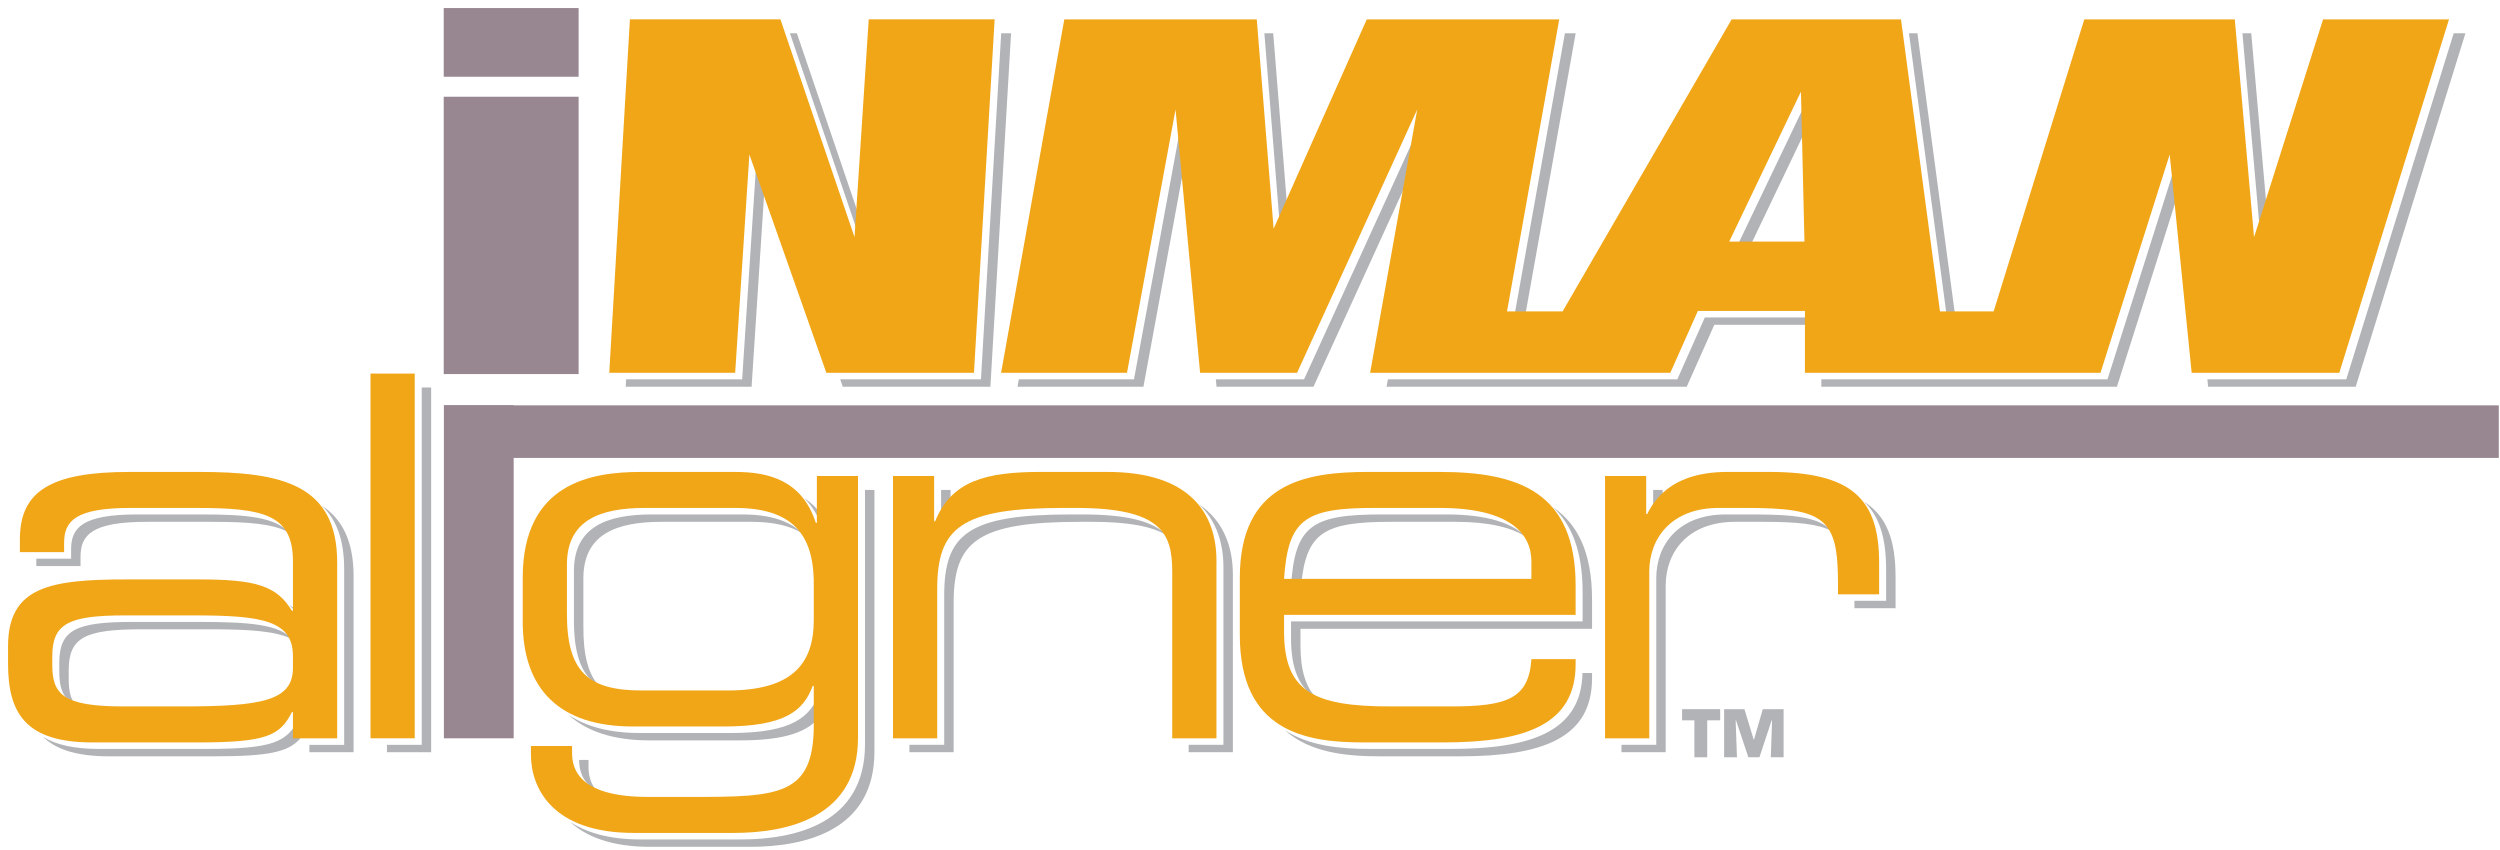
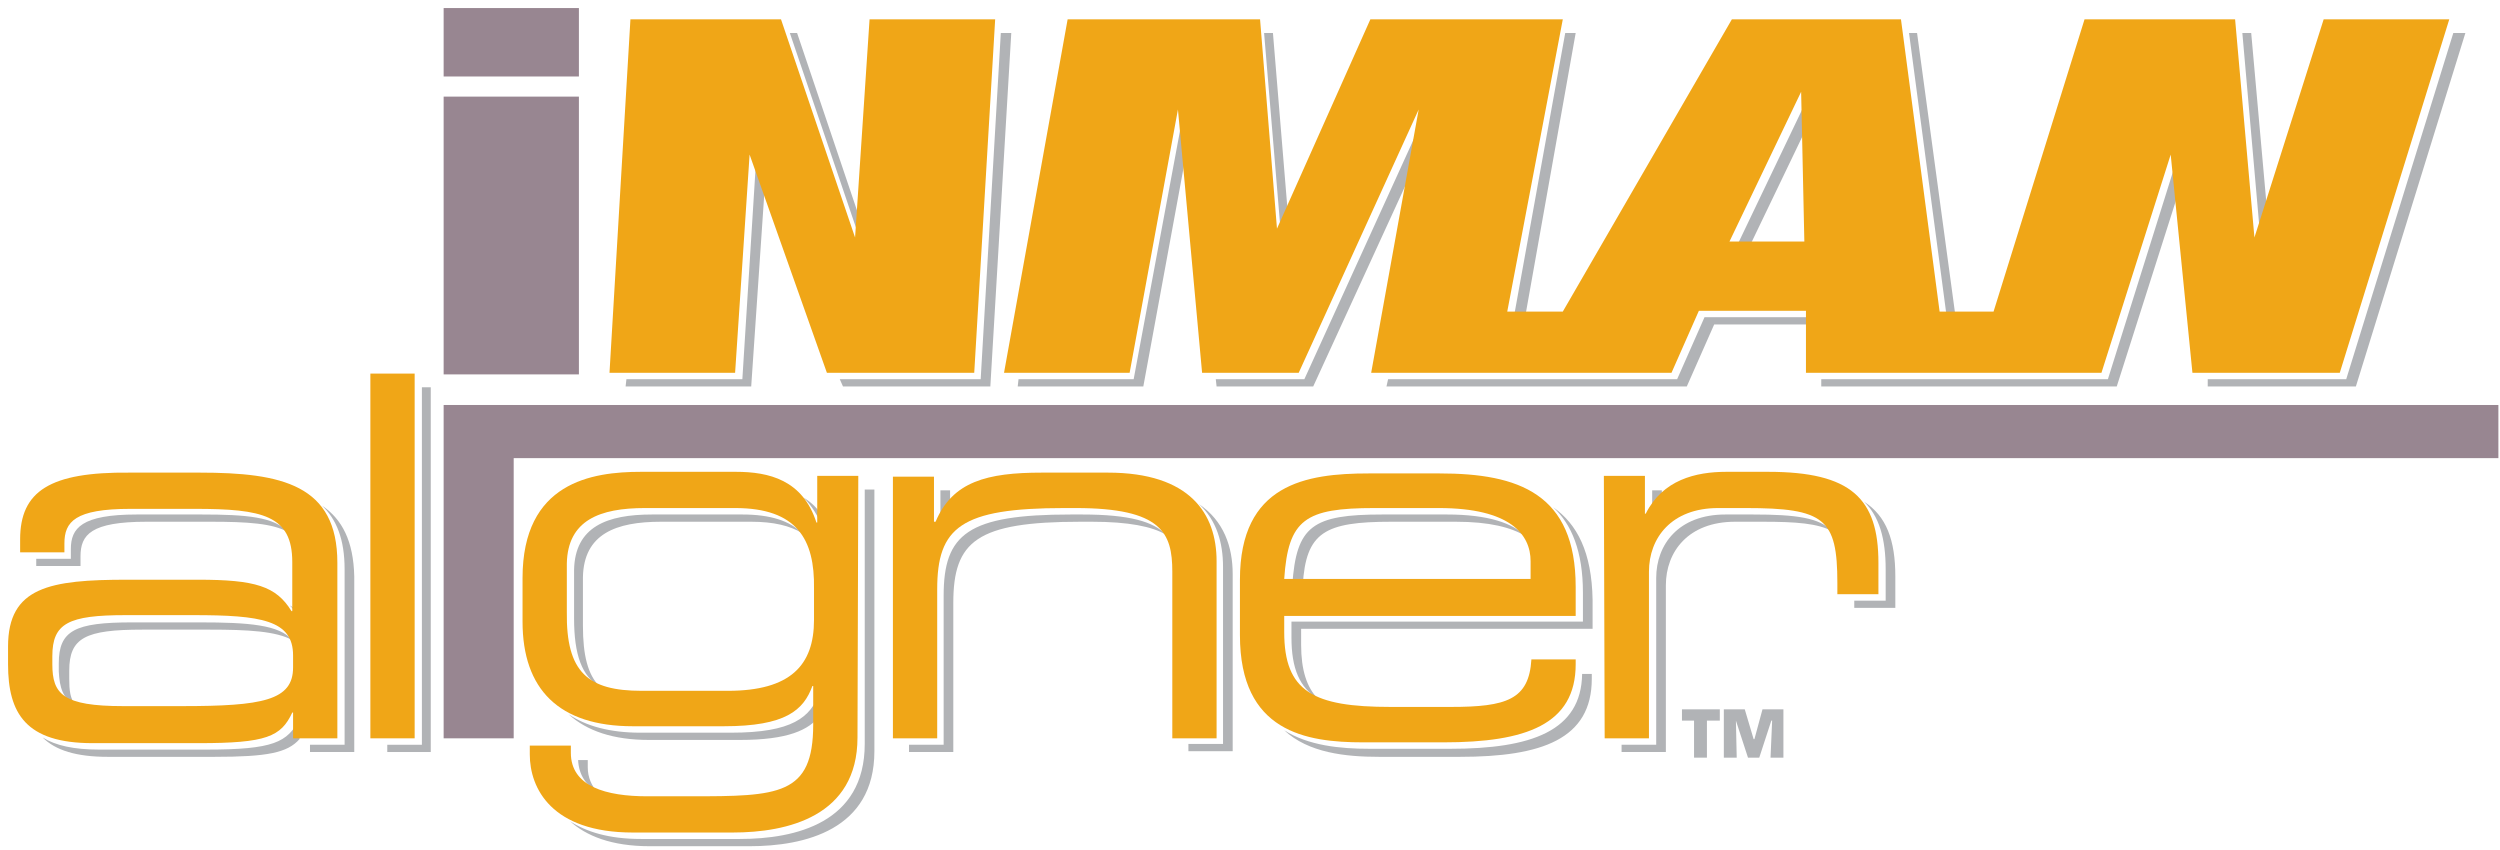
- <svg xmlns="http://www.w3.org/2000/svg" version="1.1" id="Layer_1" x="0px" y="0px" width="310.5px" height="105.5px" viewBox="0 0 310.5 105.5" enable-background="new 0 0 310.5 105.5" xml:space="preserve">
+ <svg xmlns="http://www.w3.org/2000/svg" version="1.1" id="Layer_1" x="0px" y="0px" viewBox="0 0 310.5 105.5" enable-background="new 0 0 310.5 105.5" xml:space="preserve">
+   <polygon fill="#B1B3B6" points="212,89.5 213.6,89.5 213.6,88.1 208.9,88.1 208.9,89.5 210.4,89.5 210.4,94.1 212,94.1 " />
+   <polygon fill="#B1B3B6" points="215.6,89.5 215.6,89.5 217.1,94.1 218.5,94.1 220,89.5 220.1,89.5 219.9,94.1 221.5,94.1   221.5,88.1 218.9,88.1 217.9,91.8 217.8,91.8 216.7,88.1 214.1,88.1 214.1,94.1 215.7,94.1 " />
  <g>
-     <polygon fill="#B1B3B6" points="212.037,89.465 213.646,89.465 213.646,88.08 208.916,88.08 208.916,89.465 210.443,89.465    210.443,94.053 212.037,94.053 212.037,89.465  " />
-     <polygon fill="#B1B3B6" points="215.568,89.473 215.617,89.473 217.146,94.053 218.523,94.053 220.037,89.473 220.092,89.473    219.934,94.053 221.525,94.053 221.525,88.08 218.938,88.08 217.855,91.83 217.799,91.83 216.66,88.08 214.135,88.08    214.135,94.053 215.729,94.053 215.568,89.473  " />
-     <g>
-       <path fill-rule="evenodd" clip-rule="evenodd" fill="#B1B3B6" d="M10.003,70.303v-1.15c0-2.682,1.341-4.342,8.239-4.342h8.048    c4.506,0,7.65,0.228,9.612,1.328c-1.745-1.903-5.235-2.246-10.785-2.246h-8.047c-6.898,0-8.239,1.662-8.239,4.344v1.15H4.51v0.916    H10.003z" />
-       <path fill-rule="evenodd" clip-rule="evenodd" fill="#B1B3B6" d="M35.959,75.153c0.427,0.43,0.807,0.931,1.165,1.515h0.128V76.2    C36.867,75.792,36.441,75.446,35.959,75.153z" />
-       <path fill-rule="evenodd" clip-rule="evenodd" fill="#B1B3B6" d="M39.987,62.811c1.773,1.691,2.758,4.189,2.758,7.854v21.844    h-4.32v0.916h5.493V71.58C43.917,67.179,42.488,64.47,39.987,62.811z" />
-       <path fill-rule="evenodd" clip-rule="evenodd" fill="#B1B3B6" d="M9.377,87.571c-0.652-0.808-0.843-1.89-0.843-3.282v-1.021    c0-4.088,1.98-5.109,9.069-5.109h8.431c4.931,0,8.322,0.204,10.296,1.262c-1.608-1.868-5.358-2.178-11.469-2.178H16.43    c-7.089,0-9.069,1.021-9.069,5.109v1.021C7.361,85.385,7.757,86.75,9.377,87.571z" />
-       <path fill-rule="evenodd" clip-rule="evenodd" fill="#B1B3B6" d="M37.252,89.25h-0.128c-1.469,2.938-3.193,3.768-11.624,3.768    H12.343c-3.122,0-5.377-0.516-6.976-1.483c1.598,1.552,4.161,2.399,8.148,2.399h13.157c6.628,0,9.106-0.519,10.579-2.165V89.25z" />
-     </g>
-     <polygon fill="#B1B3B6" points="52.378,48.125 52.378,92.508 48.058,92.508 48.058,93.424 53.55,93.424 53.55,48.125  " />
-     <g>
-       <path fill-rule="evenodd" clip-rule="evenodd" fill="#B1B3B6" d="M74.247,98.391c-0.732-0.784-1.153-1.805-1.153-3.115v-0.895    h-1.171C71.929,96.269,72.815,97.549,74.247,98.391z" />
-       <path fill-rule="evenodd" clip-rule="evenodd" fill="#B1B3B6" d="M92.167,63.893H80.991c-5.621,0-9.645,1.533-9.708,6.898v6.004    c-0.039,4.559,0.952,7.186,3.247,8.546c-1.463-1.513-2.106-3.938-2.074-7.63v-6.004c0.063-5.365,4.087-6.896,9.708-6.896H93.34    c2.764,0,4.806,0.506,6.298,1.423C98.119,64.735,95.744,63.893,92.167,63.893z" />
-       <path fill-rule="evenodd" clip-rule="evenodd" fill="#B1B3B6" d="M90.762,91.039H79.458c-3.72,0-6.664-0.786-8.862-2.269    c2.273,2.08,5.609,3.185,10.035,3.185h11.305c5.872,0,8.553-1.165,10.004-3.088v-2.875h-0.127    C100.662,89.059,98.427,91.039,90.762,91.039z" />
-       <path fill-rule="evenodd" clip-rule="evenodd" fill="#B1B3B6" d="M107.433,60.85v31.594c0,9.836-8.623,11.816-15.457,11.816    H79.585c-3.987,0-6.804-0.875-8.77-2.181c1.951,1.802,5.081,3.097,9.942,3.097h12.391c6.833,0,15.456-1.98,15.456-11.816V60.85    H107.433z" />
-       <path fill-rule="evenodd" clip-rule="evenodd" fill="#B1B3B6" d="M102.195,65.746h0.127v-1.36    c-0.684-1.106-1.52-1.931-2.464-2.528C100.834,62.785,101.641,64.043,102.195,65.746z" />
-     </g>
-     <g>
-       <path fill="#B1B3B6" d="M134.45,63.893h-1.405c-12.838,0-15.776,2.428-15.776,10.092v18.523h-4.32v0.916h5.493V74.9    c0-7.664,2.938-10.09,15.776-10.09h1.405c4.596,0,7.454,0.584,9.226,1.629C143.28,64.824,140.25,63.893,134.45,63.893z" />
-       <path fill="#B1B3B6" d="M116.886,65.555h0.128c0.298-0.736,0.65-1.38,1.045-1.957V60.85h-1.173V65.555z" />
-       <path fill="#B1B3B6" d="M148.91,62.635c2.188,2.038,3.041,4.845,3.041,7.838v22.035h-4.32v0.916h5.493V71.389    C153.124,67.913,151.968,64.693,148.91,62.635z" />
-     </g>
-     <g>
-       <path fill-rule="evenodd" clip-rule="evenodd" fill="#B1B3B6" d="M172.76,64.811h8.047c4.154,0,6.903,0.722,8.67,1.821    c-1.61-1.604-4.621-2.739-9.842-2.739h-8.049c-8.686,0-10.729,1.406-11.24,8.814h1.254    C162.224,66.11,164.451,64.811,172.76,64.811z" />
-       <path fill-rule="evenodd" clip-rule="evenodd" fill="#B1B3B6" d="M180.145,93.018h-9.963c-3.678,0-7.623-0.358-10.592-2.335    c3.044,2.788,7.578,3.251,11.766,3.251h9.963c10.219,0,16.414-2.234,16.414-9.707v-0.639h-1.187    C196.388,90.831,190.233,93.018,180.145,93.018z" />
-       <path fill-rule="evenodd" clip-rule="evenodd" fill="#B1B3B6" d="M192.865,62.982c2.343,2.146,3.695,5.479,3.695,10.555v3.641    h-36.215v2.045c0,3.85,0.979,6.207,3.251,7.593c-1.438-1.438-2.077-3.57-2.077-6.677v-2.045h36.213v-3.641    C197.732,68.585,195.921,65.05,192.865,62.982z" />
-     </g>
-     <g>
-       <path fill="#B1B3B6" d="M205.324,64.66h0.127c0.303-0.625,0.657-1.172,1.045-1.663V60.85h-1.172V64.66z" />
-       <path fill="#B1B3B6" d="M231.517,62.317c1.947,1.833,2.739,4.58,2.739,8.411v3.895h-3.936v0.916h5.109v-3.895    C235.43,67.115,234.336,64.091,231.517,62.317z" />
-       <path fill="#B1B3B6" d="M217.715,63.893h-3.387c-5.811,0-8.621,3.705-8.621,7.922v20.693h-4.32v0.916h5.492V72.73    c0-4.217,2.811-7.92,8.623-7.92h3.385c4.24,0,6.95,0.243,8.663,1.172C226.012,64.288,223.099,63.893,217.715,63.893z" />
-     </g>
-     <g>
-       <polygon fill="#B1B3B6" points="159.051,29.222 159.981,27.131 158.133,4.131 157.034,4.131   " />
-       <polygon fill="#B1B3B6" points="188.041,39.487 189.377,39.487 195.701,4.131 194.363,4.131   " />
-       <polygon fill="#B1B3B6" points="107.001,30.267 107.14,28.143 98.971,4.131 98.11,4.131   " />
-       <polygon fill="#B1B3B6" points="280.818,30.267 281.673,27.571 279.604,4.131 278.511,4.131   " />
-       <polygon fill="#B1B3B6" points="215.635,30.82 217.247,30.82 224.622,15.4 224.547,12.191   " />
-       <polygon fill="#B1B3B6" points="241.814,39.487 242.866,39.487 238.145,4.131 237.093,4.131   " />
-       <polygon fill="#B1B3B6" points="124.347,4.131 121.834,47.113 104.35,47.113 104.673,48.029 123.007,48.029 125.574,4.131   " />
-       <polygon fill="#B1B3B6" points="93.941,20 92.176,47.113 77.765,47.113 77.711,48.029 93.349,48.029 94.981,22.95   " />
-       <polygon fill="#B1B3B6" points="270.346,20 261.75,47.113 226.211,47.113 226.211,48.029 262.922,48.029 270.698,23.5   " />
-       <polygon fill="#B1B3B6" points="304.749,4.131 291.408,47.113 274.154,47.113 274.246,48.029 292.58,48.029 306.207,4.131   " />
-       <polygon fill="#B1B3B6" points="225.043,39.427 211.74,39.427 208.322,47.113 172.375,47.113 172.211,48.029 209.494,48.029     212.914,40.344 225.043,40.344   " />
-       <polygon fill="#B1B3B6" points="176.889,14.405 161.963,47.113 151.006,47.113 151.091,48.029 163.135,48.029 175.864,20.134       " />
-       <polygon fill="#B1B3B6" points="146.87,14.405 140.841,47.113 126.54,47.113 126.376,48.029 142.014,48.029 147.321,19.239   " />
-     </g>
-     <path fill-rule="evenodd" clip-rule="evenodd" fill="#F0A617" d="M36.384,91.697h5.493V69.854c0-9.707-6.898-11.24-17.117-11.24   h-8.686c-9.836,0-13.604,2.426-13.604,8.367v1.596h5.493v-1.148c0-2.684,1.341-4.344,8.239-4.344h8.047   c8.431,0,12.136,0.766,12.136,6.643v6.131h-0.128c-1.916-3.129-4.471-3.896-11.624-3.896h-8.814C6.237,71.961,1,72.855,1,80.266   v2.172c0,6.131,2.171,9.771,10.475,9.771h13.157c8.431,0,10.155-0.83,11.624-3.77h0.128V91.697L36.384,91.697z M36.384,82.947   c0,4.088-3.833,4.791-13.796,4.791h-7.281c-7.537,0-8.814-1.533-8.814-5.174v-1.021c0-4.088,1.98-5.111,9.069-5.111h8.431   c8.431,0,12.391,0.576,12.391,5.047V82.947L36.384,82.947z" />
-     <polygon fill="#F0A617" points="46.017,91.697 51.509,91.697 51.509,46.398 46.017,46.398 46.017,91.697  " />
-     <polygon fill-rule="evenodd" clip-rule="evenodd" fill="#988691" points="55.131,91.697 63.798,91.697 63.798,50.329    55.131,50.329 55.131,91.697  " />
-     <path fill-rule="evenodd" clip-rule="evenodd" fill="#F0A617" d="M101.071,77.008c0,5.621-2.874,8.75-10.73,8.75H79.739   c-6.706,0-9.389-2.299-9.325-9.771v-6.004c0.064-5.365,4.087-6.898,9.708-6.898h11.177c7.728,0,9.9,3.896,9.772,9.963V77.008   L101.071,77.008z M106.564,59.123h-5.109v5.813h-0.128c-1.724-5.301-5.876-6.322-10.027-6.322H79.611   c-6.132,0-14.69,1.342-14.69,13.156v5.43c0,8.367,4.535,13.029,13.668,13.029h11.305c7.665,0,9.9-1.98,11.049-5.045h0.128v4.854   c0,8.814-4.343,8.941-15.201,8.941h-5.365c-5.109,0-9.453-1.213-9.453-5.43v-0.893h-5.11v1.086c0,4.15,2.683,9.707,12.774,9.707   h12.391c6.833,0,15.456-1.98,15.456-11.816V59.123L106.564,59.123z" />
-     <path fill="#F0A617" d="M110.909,91.697h5.493V73.176c0-7.664,2.938-10.092,15.776-10.092h1.405c10.667,0,12.008,3.129,12.008,7.92   v20.693h5.493V69.662c0-5.875-3.257-11.049-13.541-11.049h-8.239c-6.834,0-11.114,1.086-13.157,6.131h-0.128v-5.621h-5.109V91.697   L110.909,91.697z" />
-     <path fill-rule="evenodd" clip-rule="evenodd" fill="#F0A617" d="M190.199,71.898h-30.721c0.51-7.41,2.555-8.814,11.24-8.814h8.047   c8.943,0,11.434,3.322,11.434,6.643V71.898L190.199,71.898z M153.985,78.859c0,12.008,8.175,13.35,15.33,13.35h9.963   c10.219,0,16.414-2.236,16.414-9.709v-0.639h-5.492c-0.32,4.982-3.129,5.877-10.027,5.877h-7.537   c-9.58,0-13.156-1.916-13.156-9.326v-2.043h36.213v-3.641c0-11.625-7.09-14.115-16.926-14.115h-8.813   c-7.793,0-15.968,1.342-15.968,13.156V78.859L153.985,78.859z" />
-     <path fill="#F0A617" d="M199.346,91.697h5.492V71.004c0-4.215,2.811-7.92,8.623-7.92h3.385c9.773,0,11.434,1.277,11.434,9.324   v1.406h5.109v-3.896c0-7.984-3.387-11.305-13.668-11.305h-5.174c-3.77,0-7.92,1.021-9.963,5.236h-0.129v-4.727h-5.109V91.697   L199.346,91.697z" />
-     <path fill="#F0A617" d="M75.67,46.303l2.566-43.898H96.93l9.203,27.052l1.762-27.052h15.638l-2.566,43.898h-18.334l-9.56-27.114   l-1.765,27.114H75.67L75.67,46.303z M224.113,30.01l-0.436-18.629l-8.91,18.629H224.113L224.113,30.01z M187.172,38.677h6.902   l20.998-36.271h21.031l4.844,36.271h6.662l11.26-36.271h18.693l2.389,27.052l8.576-27.052h15.639l-13.627,43.898h-18.334   l-2.729-27.114l-8.596,27.114H224.17l0.004-7.686h-13.301l-3.42,7.686H170.17l5.85-32.708l-14.926,32.708H149.05l-3.048-32.708   l-6.029,32.708h-15.638l7.851-43.898h23.906l2.09,26.007l11.57-26.007h23.906L187.172,38.677L187.172,38.677z" />
-     <polygon fill="#988691" points="55.11,46.459 55.11,12.015 71.863,12.015 71.863,46.459 55.11,46.459  " />
-     <polygon fill="#988691" points="55.11,9.532 55.11,1 71.863,1 71.863,9.532 55.11,9.532  " />
-     <polygon fill="#988691" points="310.348,56.873 310.348,50.344 55.151,50.344 55.151,56.873 310.348,56.873  " />
+     <path fill="#B1B3B6" d="M10,70.3v-1.2c0-2.7,1.3-4.3,8.2-4.3h8c4.5,0,7.7,0.2,9.6,1.3c-1.7-1.9-5.2-2.2-10.8-2.2h-8   c-6.9,0-8.2,1.7-8.2,4.3v1.2H4.5v0.9H10z" />
+     <path fill="#B1B3B6" d="M36,75.2c0.4,0.4,0.8,0.9,1.2,1.5h0.1v-0.5C36.9,75.8,36.4,75.4,36,75.2z" />
+     <path fill="#B1B3B6" d="M40,62.8c1.8,1.7,2.8,4.2,2.8,7.9v21.8h-4.3v0.9h5.5V71.6C43.9,67.2,42.5,64.5,40,62.8z" />
+     <path fill="#B1B3B6" d="M9.4,87.6c-0.7-0.8-0.8-1.9-0.8-3.3v-1c0-4.1,2-5.1,9.1-5.1H26c4.9,0,8.3,0.2,10.3,1.3   c-1.6-1.9-5.4-2.2-11.5-2.2h-8.4c-7.1,0-9.1,1-9.1,5.1v1C7.4,85.4,7.8,86.8,9.4,87.6z" />
+     <path fill="#B1B3B6" d="M37.3,89.3h-0.1c-1.5,2.9-3.2,3.8-11.6,3.8H12.3c-3.1,0-5.4-0.5-7-1.5c1.6,1.6,4.2,2.4,8.1,2.4h13.2   c6.6,0,9.1-0.5,10.6-2.2L37.3,89.3L37.3,89.3z" />
  </g>
+   <polygon fill="#B1B3B6" points="52.4,48.1 52.4,92.5 48.1,92.5 48.1,93.4 53.5,93.4 53.5,48.1 " />
+   <g>
+     <path fill="#B1B3B6" d="M74.2,98.4c-0.7-0.8-1.2-1.8-1.2-3.1v-0.9h-1.2C71.9,96.3,72.8,97.5,74.2,98.4z" />
+     <path fill="#B1B3B6" d="M92.2,63.9H81c-5.6,0-9.6,1.5-9.7,6.9v6c0,4.6,1,7.2,3.2,8.5c-1.5-1.5-2.1-3.9-2.1-7.6v-6   c0.1-5.4,4.1-6.9,9.7-6.9h11.2c2.8,0,4.8,0.5,6.3,1.4C98.1,64.7,95.7,63.9,92.2,63.9z" />
+     <path fill="#B1B3B6" d="M90.8,91H79.5c-3.7,0-6.7-0.8-8.9-2.3c2.3,2.1,5.6,3.2,10,3.2h11.3c5.9,0,8.6-1.2,10-3.1V86h-0.1   C100.7,89.1,98.4,91,90.8,91z" />
+     <path fill="#B1B3B6" d="M107.4,60.8v31.6c0,9.8-8.6,11.8-15.5,11.8H79.6c-4,0-6.8-0.9-8.8-2.2c2,1.8,5.1,3.1,9.9,3.1h12.4   c6.8,0,15.5-2,15.5-11.8V60.8H107.4z" />
+     <path fill="#B1B3B6" d="M102.2,65.7h0.1v-1.4c-0.7-1.1-1.5-1.9-2.5-2.5C100.8,62.8,101.6,64,102.2,65.7z" />
+   </g>
+   <g>
+     <path fill="#B1B3B6" d="M134.4,63.9H133c-12.8,0-15.8,2.4-15.8,10.1v18.5h-4.3v0.9h5.5V74.9c0-7.7,2.9-10.1,15.8-10.1h1.4   c4.6,0,7.5,0.6,9.2,1.6C143.3,64.8,140.3,63.9,134.4,63.9z" />
+     <path fill="#B1B3B6" d="M116.9,65.6h0.1c0.3-0.7,0.7-1.4,1-2v-2.7h-1.2V65.6z" />
+     <path fill="#B1B3B6" d="M148.9,62.6c2.2,2,3,4.8,3,7.8v22h-4.3v0.9h5.5v-22C153.1,67.9,152,64.7,148.9,62.6z" />
+   </g>
+   <g>
+     <path fill="#B1B3B6" d="M172.8,64.8h8c4.2,0,6.9,0.7,8.7,1.8c-1.6-1.6-4.6-2.7-9.8-2.7h-8c-8.7,0-10.7,1.4-11.2,8.8h1.3   C162.2,66.1,164.5,64.8,172.8,64.8z" />
+     <path fill="#B1B3B6" d="M180.1,93h-10c-3.7,0-7.6-0.4-10.6-2.3c3,2.8,7.6,3.3,11.8,3.3h10c10.2,0,16.4-2.2,16.4-9.7v-0.6h-1.2   C196.4,90.8,190.2,93,180.1,93z" />
+     <path fill="#B1B3B6" d="M192.9,63c2.3,2.1,3.7,5.5,3.7,10.6v3.6h-36.2v2c0,3.8,1,6.2,3.3,7.6c-1.4-1.4-2.1-3.6-2.1-6.7v-2h36.2   v-3.6C197.7,68.6,195.9,65.1,192.9,63z" />
+   </g>
+   <g>
+     <path fill="#B1B3B6" d="M205.3,64.7h0.1c0.3-0.6,0.7-1.2,1-1.7v-2.1h-1.2V64.7z" />
+     <path fill="#B1B3B6" d="M231.5,62.3c1.9,1.8,2.7,4.6,2.7,8.4v3.9h-3.9v0.9h5.1v-3.9C235.4,67.1,234.3,64.1,231.5,62.3z" />
+     <path fill="#B1B3B6" d="M217.7,63.9h-3.4c-5.8,0-8.6,3.7-8.6,7.9v20.7h-4.3v0.9h5.5V72.7c0-4.2,2.8-7.9,8.6-7.9h3.4   c4.2,0,6.9,0.2,8.7,1.2C226,64.3,223.1,63.9,217.7,63.9z" />
+   </g>
+   <g>
+     <polygon fill="#B1B3B6" points="159.1,29.2 160,27.1 158.1,4.1 157,4.1  " />
+     <polygon fill="#B1B3B6" points="188,39.5 189.4,39.5 195.7,4.1 194.4,4.1  " />
+     <polygon fill="#B1B3B6" points="107,30.3 107.1,28.1 99,4.1 98.1,4.1  " />
+     <polygon fill="#B1B3B6" points="280.8,30.3 281.7,27.6 279.6,4.1 278.5,4.1  " />
+     <polygon fill="#B1B3B6" points="215.6,30.8 217.2,30.8 224.6,15.4 224.5,12.2  " />
+     <polygon fill="#B1B3B6" points="241.8,39.5 242.9,39.5 238.1,4.1 237.1,4.1  " />
+     <polygon fill="#B1B3B6" points="124.3,4.1 121.8,47.1 104.3,47.1 104.7,48 123,48 125.6,4.1  " />
+     <polygon fill="#B1B3B6" points="93.9,20 92.2,47.1 77.8,47.1 77.7,48 93.3,48 95,23  " />
+     <polygon fill="#B1B3B6" points="270.3,20 261.8,47.1 226.2,47.1 226.2,48 262.9,48 270.7,23.5  " />
+     <polygon fill="#B1B3B6" points="304.7,4.1 291.4,47.1 274.2,47.1 274.2,48 292.6,48 306.2,4.1  " />
+     <polygon fill="#B1B3B6" points="225,39.4 211.7,39.4 208.3,47.1 172.4,47.1 172.2,48 209.5,48 212.9,40.3 225,40.3  " />
+     <polygon fill="#B1B3B6" points="176.9,14.4 162,47.1 151,47.1 151.1,48 163.1,48 175.9,20.1  " />
+     <polygon fill="#B1B3B6" points="146.9,14.4 140.8,47.1 126.5,47.1 126.4,48 142,48 147.3,19.2  " />
+   </g>
+   <path fill="#F0A617" d="M36.4,91.7h5.5V69.9c0-9.7-6.9-11.2-17.1-11.2h-8.7C6.2,58.6,2.5,61,2.5,67v1.6H8v-1.1  c0-2.7,1.3-4.3,8.2-4.3h8c8.4,0,12.1,0.8,12.1,6.6v6.1h-0.1c-1.9-3.1-4.5-3.9-11.6-3.9h-8.8C6.2,72,1,72.9,1,80.3v2.2  c0,6.1,2.2,9.8,10.5,9.8h13.2c8.4,0,10.2-0.8,11.6-3.8h0.1V91.7L36.4,91.7z M36.4,82.9c0,4.1-3.8,4.8-13.8,4.8h-7.3  c-7.5,0-8.8-1.5-8.8-5.2v-1c0-4.1,2-5.1,9.1-5.1H24c8.4,0,12.4,0.6,12.4,5V82.9L36.4,82.9z" />
+   <polygon fill="#F0A617" points="46,91.7 51.5,91.7 51.5,46.4 46,46.4 " />
+   <polygon fill="#988691" points="55.1,91.7 63.8,91.7 63.8,50.3 55.1,50.3 " />
+   <path fill="#F0A617" d="M101.1,77c0,5.6-2.9,8.8-10.7,8.8H79.7c-6.7,0-9.4-2.3-9.3-9.8v-6c0.1-5.4,4.1-6.9,9.7-6.9h11.2  c7.7,0,9.9,3.9,9.8,10L101.1,77L101.1,77z M106.6,59.1h-5.1v5.8h-0.1c-1.7-5.3-5.9-6.3-10-6.3H79.6c-6.1,0-14.7,1.3-14.7,13.2v5.4  c0,8.4,4.5,13,13.7,13h11.3c7.7,0,9.9-2,11-5h0.1V90c0,8.8-4.3,8.9-15.2,8.9h-5.4c-5.1,0-9.5-1.2-9.5-5.4v-0.9h-5.1v1.1  c0,4.2,2.7,9.7,12.8,9.7h12.4c6.8,0,15.5-2,15.5-11.8L106.6,59.1L106.6,59.1z" />
+   <path fill="#F0A617" d="M110.9,91.7h5.5V73.2c0-7.7,2.9-10.1,15.8-10.1h1.4c10.7,0,12,3.1,12,7.9v20.7h5.5v-22c0-5.9-3.3-11-13.5-11  h-8.2c-6.8,0-11.1,1.1-13.2,6.1H116v-5.6h-5.1L110.9,91.7L110.9,91.7z" />
+   <path fill="#F0A617" d="M190.2,71.9h-30.7c0.5-7.4,2.6-8.8,11.2-8.8h8c8.9,0,11.4,3.3,11.4,6.6V71.9L190.2,71.9z M154,78.9  c0,12,8.2,13.3,15.3,13.3h10c10.2,0,16.4-2.2,16.4-9.7v-0.6h-5.5c-0.3,5-3.1,5.9-10,5.9h-7.5c-9.6,0-13.2-1.9-13.2-9.3v-2h36.2v-3.6  c0-11.6-7.1-14.1-16.9-14.1H170c-7.8,0-16,1.3-16,13.2L154,78.9L154,78.9z" />
+   <path fill="#F0A617" d="M199.3,91.7h5.5V71c0-4.2,2.8-7.9,8.6-7.9h3.4c9.8,0,11.4,1.3,11.4,9.3v1.4h5.1v-3.9c0-8-3.4-11.3-13.7-11.3  h-5.2c-3.8,0-7.9,1-10,5.2h-0.1v-4.7h-5.1L199.3,91.7L199.3,91.7z" />
+   <path fill="#F0A617" d="M75.7,46.3l2.6-43.9h18.7l9.2,27.1l1.8-27.1h15.6L121,46.3h-18.3l-9.6-27.1l-1.8,27.1H75.7L75.7,46.3z   M224.1,30l-0.4-18.6L214.8,30H224.1L224.1,30z M187.2,38.7h6.9l21-36.3h21l4.8,36.3h6.7l11.3-36.3h18.7l2.4,27.1l8.6-27.1h15.6  l-13.6,43.9h-18.3l-2.7-27.1l-8.6,27.1h-36.7l0-7.7h-13.3l-3.4,7.7h-37.3l5.9-32.7l-14.9,32.7h-12l-3-32.7l-6,32.7h-15.6l7.9-43.9  h23.9l2.1,26l11.6-26h23.9L187.2,38.7L187.2,38.7z" />
+   <polygon fill="#988691" points="55.1,46.5 55.1,12 71.9,12 71.9,46.5 " />
+   <polygon fill="#988691" points="55.1,9.5 55.1,1 71.9,1 71.9,9.5 " />
+   <polygon fill="#988691" points="310.3,56.9 310.3,50.3 55.2,50.3 55.2,56.9 " />
</svg>
